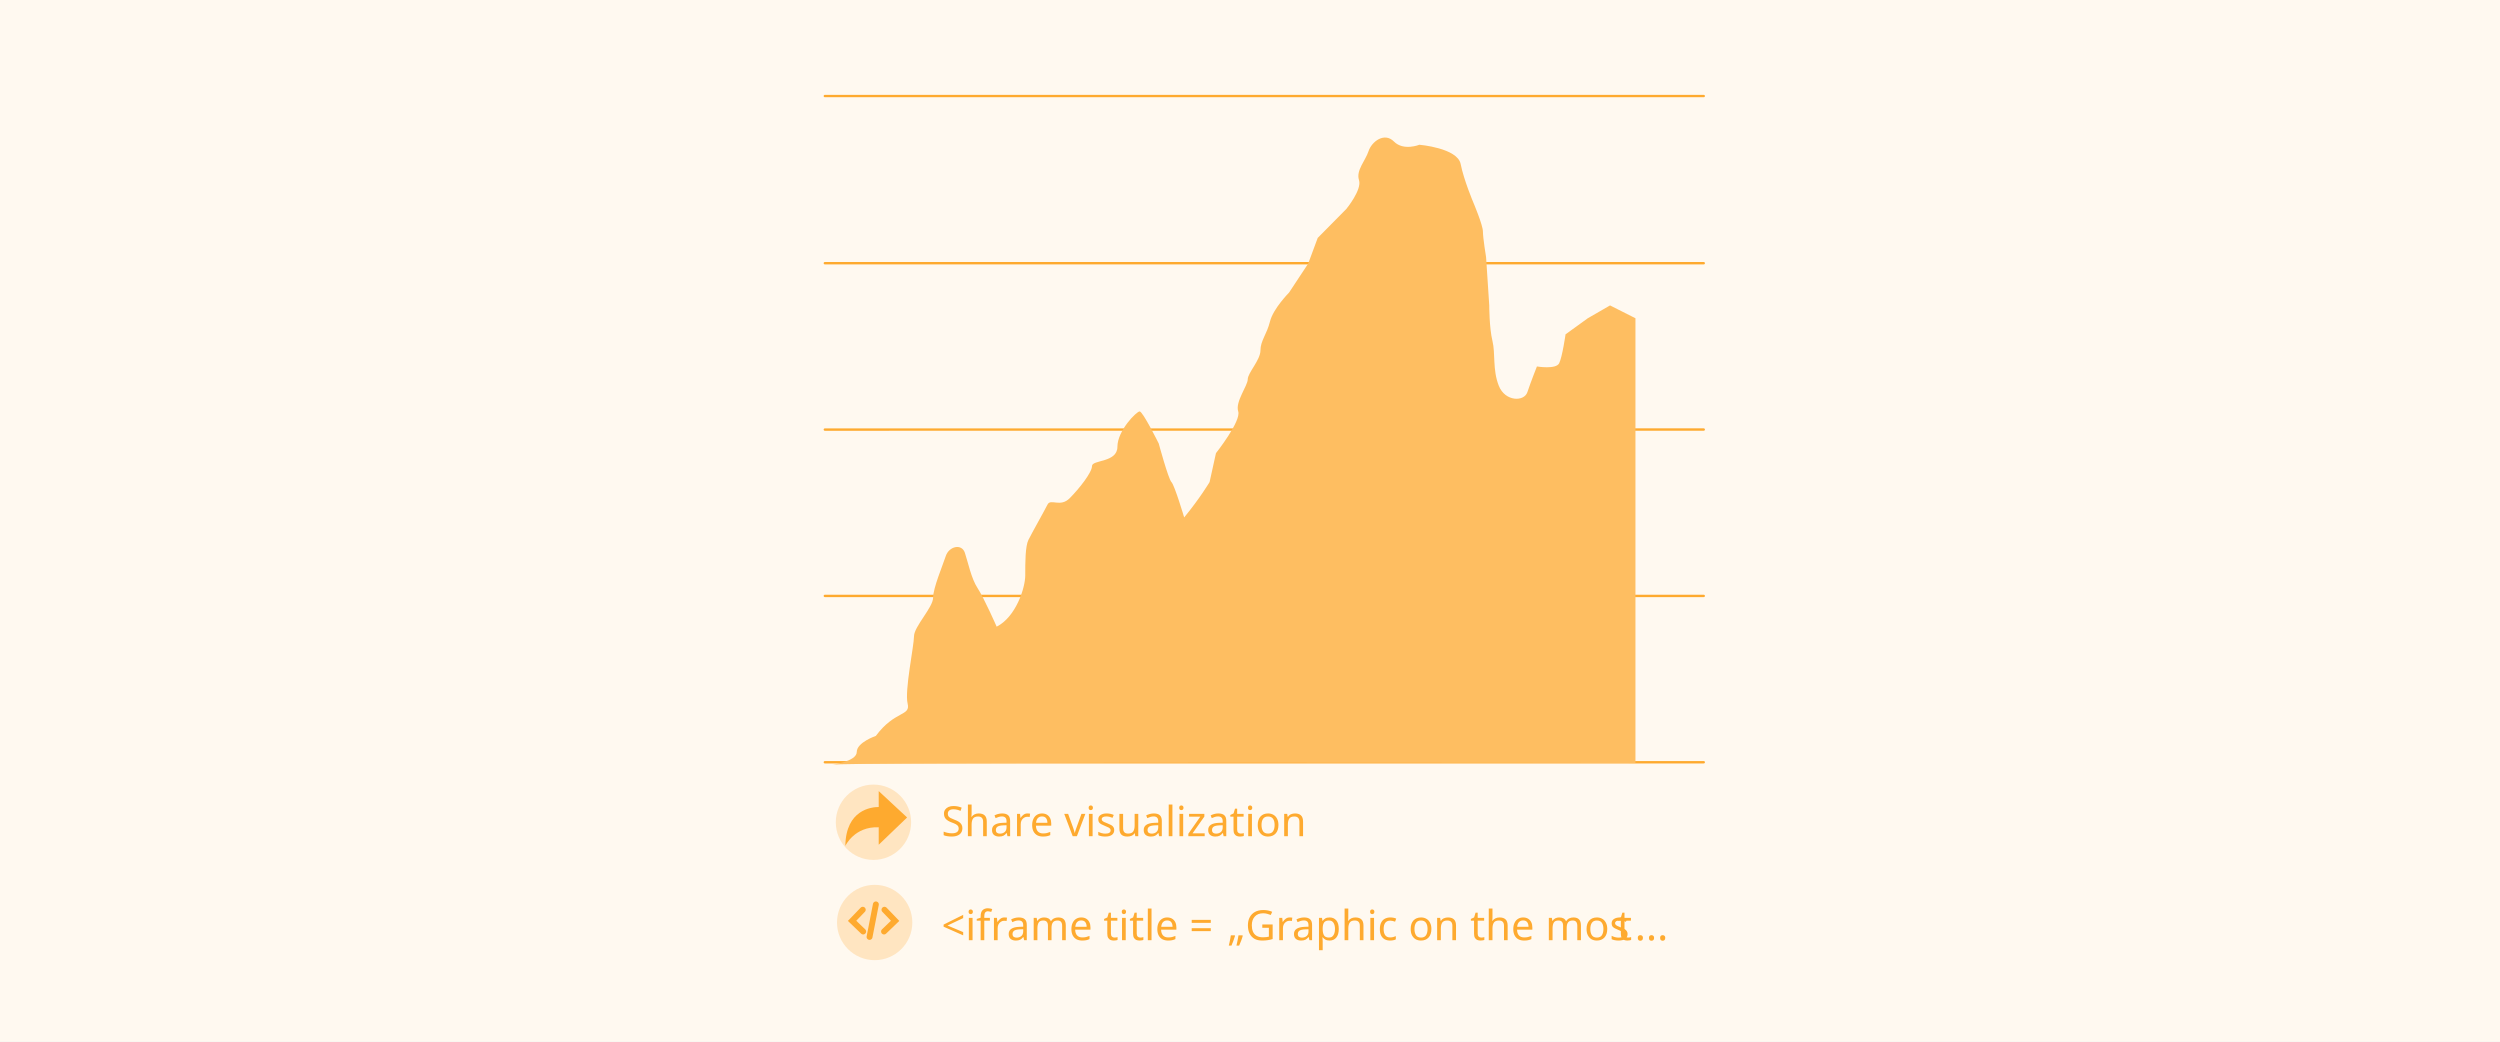
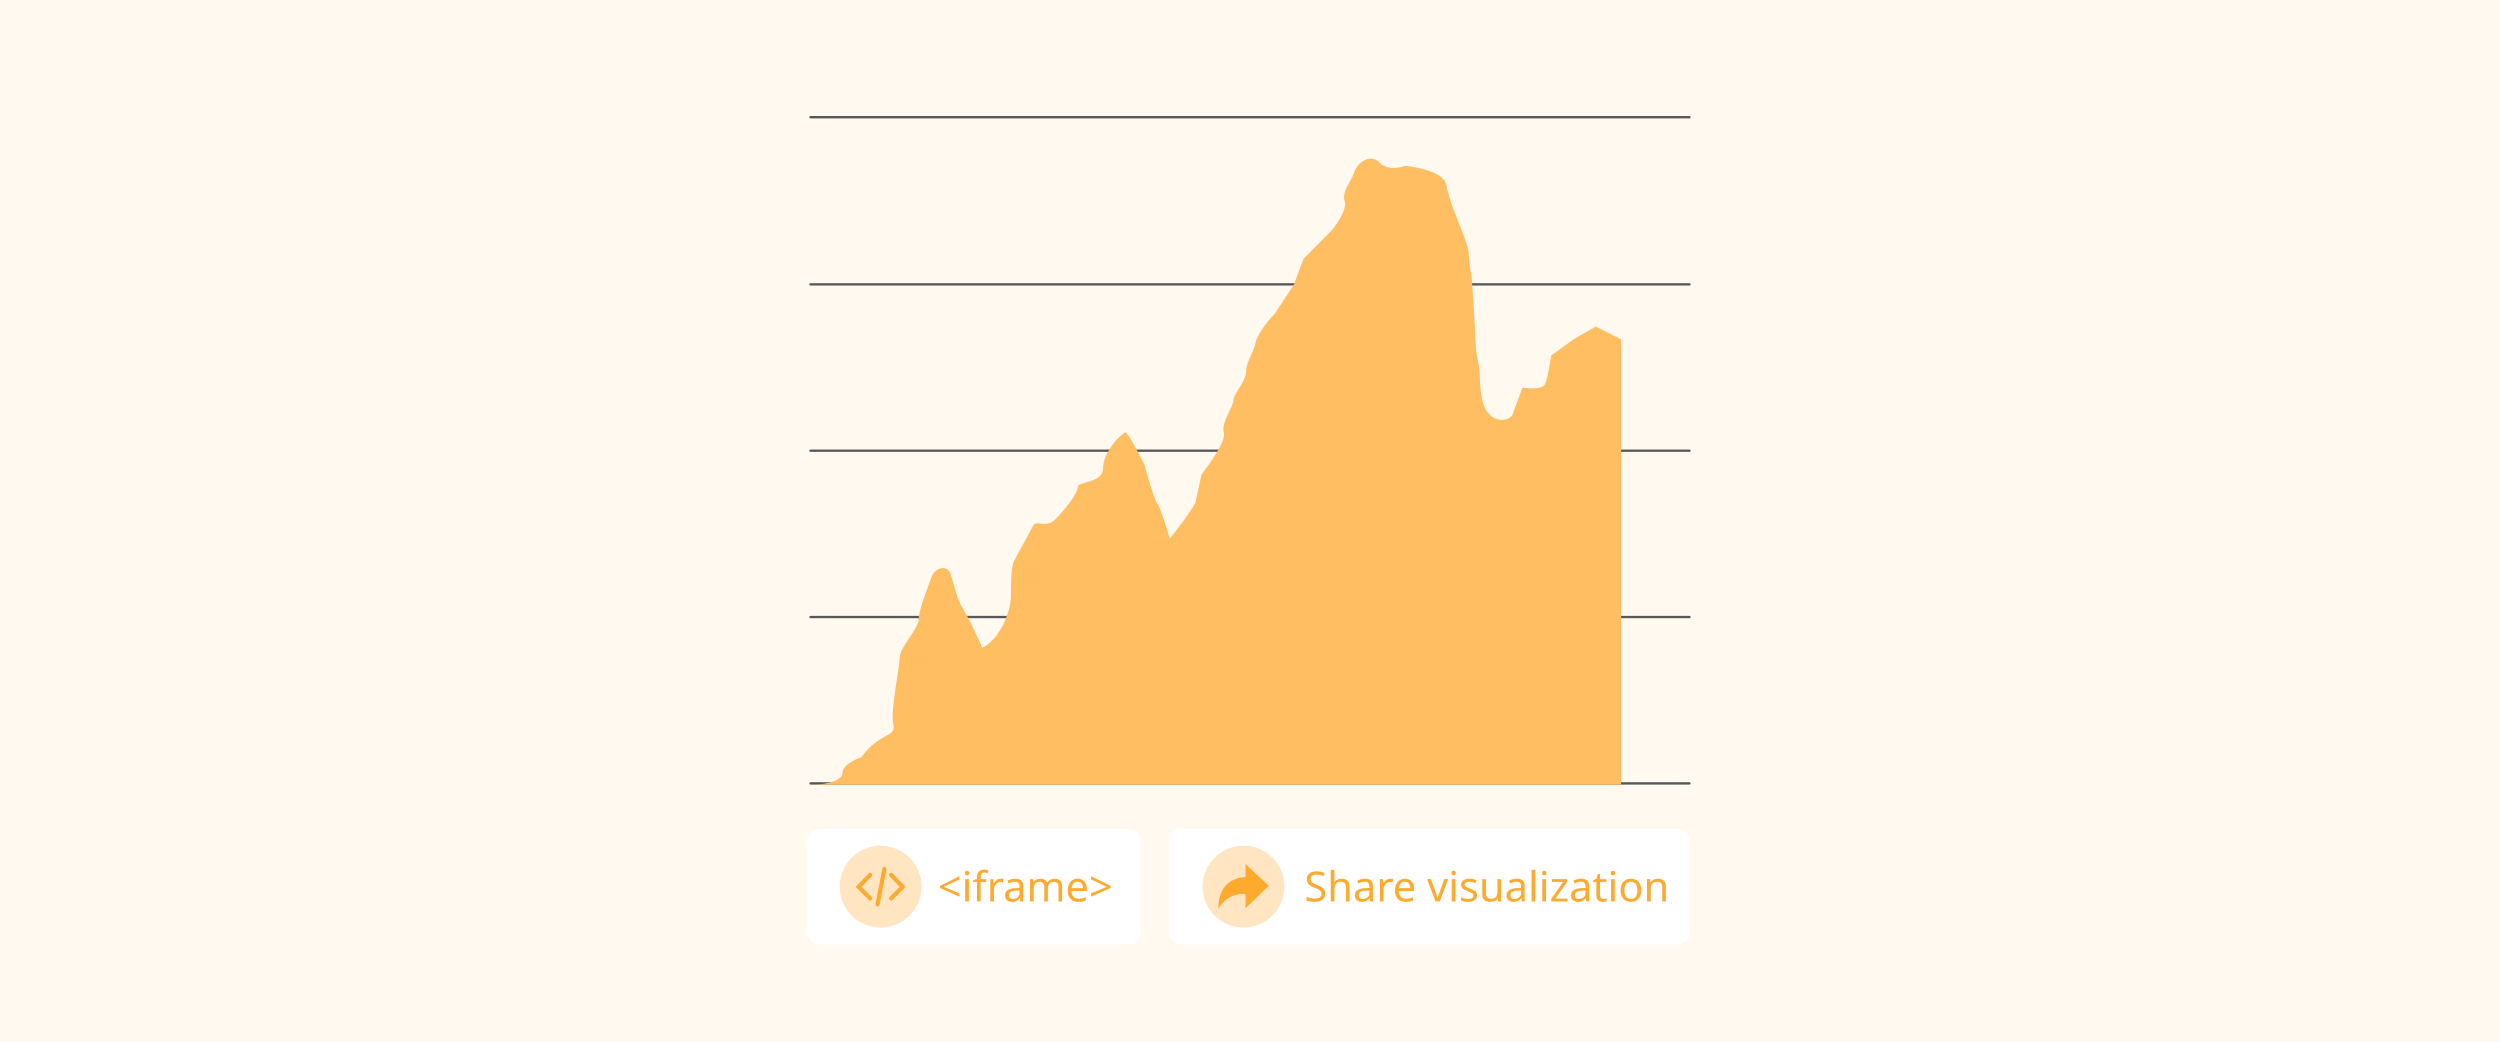
<svg xmlns="http://www.w3.org/2000/svg" id="Text" viewBox="0 0 600 250">
  <rect x="0" y="0" width="600" height="250" fill="#fff9f0" />
-   <line x1="408.9" y1="182.94" x2="197.96" y2="182.94" fill="none" stroke="#feaa2f" stroke-linecap="round" stroke-miterlimit="10" stroke-width=".57" />
-   <line x1="408.9" y1="103.09" x2="197.96" y2="103.1" fill="none" stroke="#feaa2f" stroke-linecap="round" stroke-miterlimit="10" stroke-width=".57" />
-   <line x1="408.9" y1="143.02" x2="197.96" y2="143.02" fill="none" stroke="#feaa2f" stroke-linecap="round" stroke-miterlimit="10" stroke-width=".57" />
-   <line x1="408.9" y1="63.17" x2="197.96" y2="63.17" fill="none" stroke="#feaa2f" stroke-linecap="round" stroke-miterlimit="10" stroke-width=".57" />
-   <line x1="408.9" y1="23.05" x2="197.96" y2="23.05" fill="none" stroke="#feaa2f" stroke-linecap="round" stroke-miterlimit="10" stroke-width=".57" />
-   <circle cx="209.63" cy="197.34" r="9.04" fill="#ffe5c1" />
-   <circle cx="209.92" cy="221.4" r="9.04" fill="#ffe5c1" />
-   <path d="M217.71,196.2l-6.82-6.34v3.82c-1.68,0-7.89,.62-8.01,9.34,0,0,2.16-4.72,8.01-4.47v4.19l6.82-6.55Z" fill="#feaa2f" />
-   <polyline points="207.06 218.34 204.5 221 207.16 223.56" fill="none" stroke="#feaa2f" stroke-linecap="round" stroke-miterlimit="10" stroke-width="1.42" />
-   <polyline points="212.27 218.34 214.83 221 212.17 223.56" fill="none" stroke="#feaa2f" stroke-linecap="round" stroke-miterlimit="10" stroke-width="1.42" />
-   <line x1="208.69" y1="224.86" x2="210.21" y2="217.06" fill="none" stroke="#feaa2f" stroke-linecap="round" stroke-miterlimit="10" stroke-width="1.42" />
-   <path d="M199.52,183.56s6.1-.77,6.1-3.08,4.58-3.86,4.58-3.86c4.58-6.17,8.39-4.67,7.63-7.76s1.53-13.83,1.53-16.15,4.58-6.94,4.58-9.25,2.29-7.71,3.05-10.02,3.81-3.08,4.58-.77,1.53,6.17,3.05,8.48c1.53,2.31,4.58,9.25,4.58,9.25,4.58-2.31,6.86-9.25,6.86-12.34s0-6.94,.76-8.48c.76-1.54,3.81-6.94,4.58-8.48s3.05,.77,5.34-1.54c2.29-2.31,5.34-6.17,5.34-7.71s6.1-.77,6.1-4.63,4.58-8.48,5.34-8.48,4.58,7.71,4.58,7.71c0,0,2.29,8.48,3.05,9.25s3.05,8.48,3.05,8.48c3.81-4.63,6.1-8.48,6.1-8.48l1.53-6.94s6.1-7.71,5.34-10.02c-.76-2.31,2.29-6.17,2.29-7.71s3.05-4.63,3.05-6.94,1.53-3.86,2.29-6.94,4.58-6.94,4.58-6.94l4.58-6.94,2.29-6.17,6.86-6.94s3.81-4.63,3.05-6.94c-.76-2.31,1.53-4.63,2.29-6.94s3.81-4.63,6.1-2.31,6.1,.77,6.1,.77c0,0,9.15,.77,9.91,4.63,.76,3.86,3.05,9.25,3.05,9.25,0,0,2.29,5.4,2.29,6.94s.76,6.17,.76,6.17l.76,11.57s0,5.4,.76,8.48,0,6.94,1.53,10.8,6.1,3.86,6.86,1.54c.76-2.31,2.29-6.17,2.29-6.17,0,0,4.58,.77,5.34-.77,.76-1.54,1.53-6.94,1.53-6.94l5.34-3.86,5.34-3.08,6.1,3.08v106.75s-192.95-.34-192.95,.43Z" fill="#febe61" />
-   <text transform="translate(225.96 225.64)" fill="#feaa2f" font-family="Ubuntu-Medium, Ubuntu" font-size="10">
-     <tspan x="0" y="0">&lt;iframe title = </tspan>
-     <tspan x="68.64" y="0" letter-spacing="-.02em">„</tspan>
-     <tspan x="72.93" y="0">Graphic on the mos</tspan>
-     <tspan x="162.12" y="0" letter-spacing="0em">t</tspan>
-     <tspan x="166.39" y="0">...</tspan>
-   </text>
-   <text transform="translate(225.96 200.68)" fill="#feaa2f" font-family="Ubuntu-Medium, Ubuntu" font-size="10">
-     <tspan x="0" y="0">Share visualization</tspan>
-   </text>
+   <line x1="405.47" y1="188.02" x2="194.53" y2="188.02" fill="none" stroke="#58585a" stroke-linecap="round" stroke-miterlimit="10" stroke-width=".57" />
+   <line x1="405.47" y1="108.17" x2="194.53" y2="108.17" fill="none" stroke="#58585a" stroke-linecap="round" stroke-miterlimit="10" stroke-width=".57" />
+   <line x1="405.47" y1="148.09" x2="194.53" y2="148.09" fill="none" stroke="#58585a" stroke-linecap="round" stroke-miterlimit="10" stroke-width=".57" />
+   <line x1="405.47" y1="68.25" x2="194.53" y2="68.25" fill="none" stroke="#58585a" stroke-linecap="round" stroke-miterlimit="10" stroke-width=".57" />
+   <line x1="405.47" y1="28.13" x2="194.53" y2="28.13" fill="none" stroke="#58585a" stroke-linecap="round" stroke-miterlimit="10" stroke-width=".57" />
+   <path d="M196.08,188.32s6.1-.46,6.1-2.77,4.58-3.86,4.58-3.86c4.58-6.17,8.39-4.67,7.63-7.76s1.53-13.83,1.53-16.15,4.58-6.94,4.58-9.25,2.29-7.71,3.05-10.02,3.81-3.08,4.58-.77,1.53,6.17,3.05,8.48,4.58,9.25,4.58,9.25c4.58-2.31,6.86-9.25,6.86-12.34s0-6.94,.76-8.48c.76-1.54,3.81-6.94,4.58-8.48s3.05,.77,5.34-1.54c2.29-2.31,5.34-6.17,5.34-7.71s6.1-.77,6.1-4.63,4.58-8.48,5.34-8.48,4.58,7.71,4.58,7.71c0,0,2.29,8.48,3.05,9.25s3.05,8.48,3.05,8.48c3.81-4.63,6.1-8.48,6.1-8.48l1.53-6.94s6.1-7.71,5.34-10.02c-.76-2.31,2.29-6.17,2.29-7.71s3.05-4.63,3.05-6.94,1.53-3.86,2.29-6.94,4.58-6.94,4.58-6.94l4.58-6.94,2.29-6.17,6.86-6.94s3.81-4.63,3.05-6.94c-.76-2.31,1.53-4.63,2.29-6.94s3.81-4.63,6.1-2.31,6.1,.77,6.1,.77c0,0,9.15,.77,9.91,4.63,.76,3.86,3.05,9.25,3.05,9.25,0,0,2.29,5.4,2.29,6.94s.76,6.17,.76,6.17l.76,11.57s0,5.4,.76,8.48,0,6.94,1.53,10.8,6.1,3.86,6.86,1.54,2.29-6.17,2.29-6.17c0,0,4.58,.77,5.34-.77,.76-1.54,1.53-6.94,1.53-6.94l5.34-3.86,5.34-3.08,6.1,3.08v106.87H196.08Z" fill="#febe61" />
+   <g>
+     <rect x="193.78" y="198.92" width="79.99" height="27.74" rx="2.83" ry="2.83" fill="#fff" />
+     <g>
+       <circle cx="211.35" cy="212.79" r="9.82" fill="#ffe5c1" />
+       <g>
+         <polyline points="208.85 209.95 206.06 212.84 208.85 215.62" fill="none" stroke="#feaa2f" stroke-linecap="round" stroke-miterlimit="10" />
+         <polyline points="213.85 209.95 216.63 212.84 213.85 215.62" fill="none" stroke="#feaa2f" stroke-linecap="round" stroke-miterlimit="10" />
+         <line x1="210.62" y1="217.02" x2="212.26" y2="208.55" fill="none" stroke="#feaa2f" stroke-linecap="round" stroke-miterlimit="10" />
+       </g>
+       <text transform="translate(225.08 216.35)" fill="#feaa2f" font-family="Ubuntu-Regular, Ubuntu" font-size="10">
+         <tspan x="0" y="0">&lt;iframe&gt;</tspan>
+       </text>
+     </g>
+   </g>
+   <g>
+     <rect x="280.54" y="198.92" width="124.93" height="27.74" rx="2.83" ry="2.83" fill="#fff" />
+     <g>
+       <text transform="translate(313.04 216.35)" fill="#feaa2f" font-family="Ubuntu-Regular, Ubuntu" font-size="10">
+         <tspan x="0" y="0">Share visualization</tspan>
+       </text>
+       <g>
+         <circle cx="298.44" cy="212.79" r="9.82" fill="#ffe5c1" />
+         <path d="M304.53,212.59l-5.6-5.2v3.13c-1.38,0-6.48,.51-6.57,7.67,0,0,1.77-3.88,6.57-3.67v3.44l5.6-5.37Z" fill="#feaa2f" />
+       </g>
+     </g>
+   </g>
</svg>
